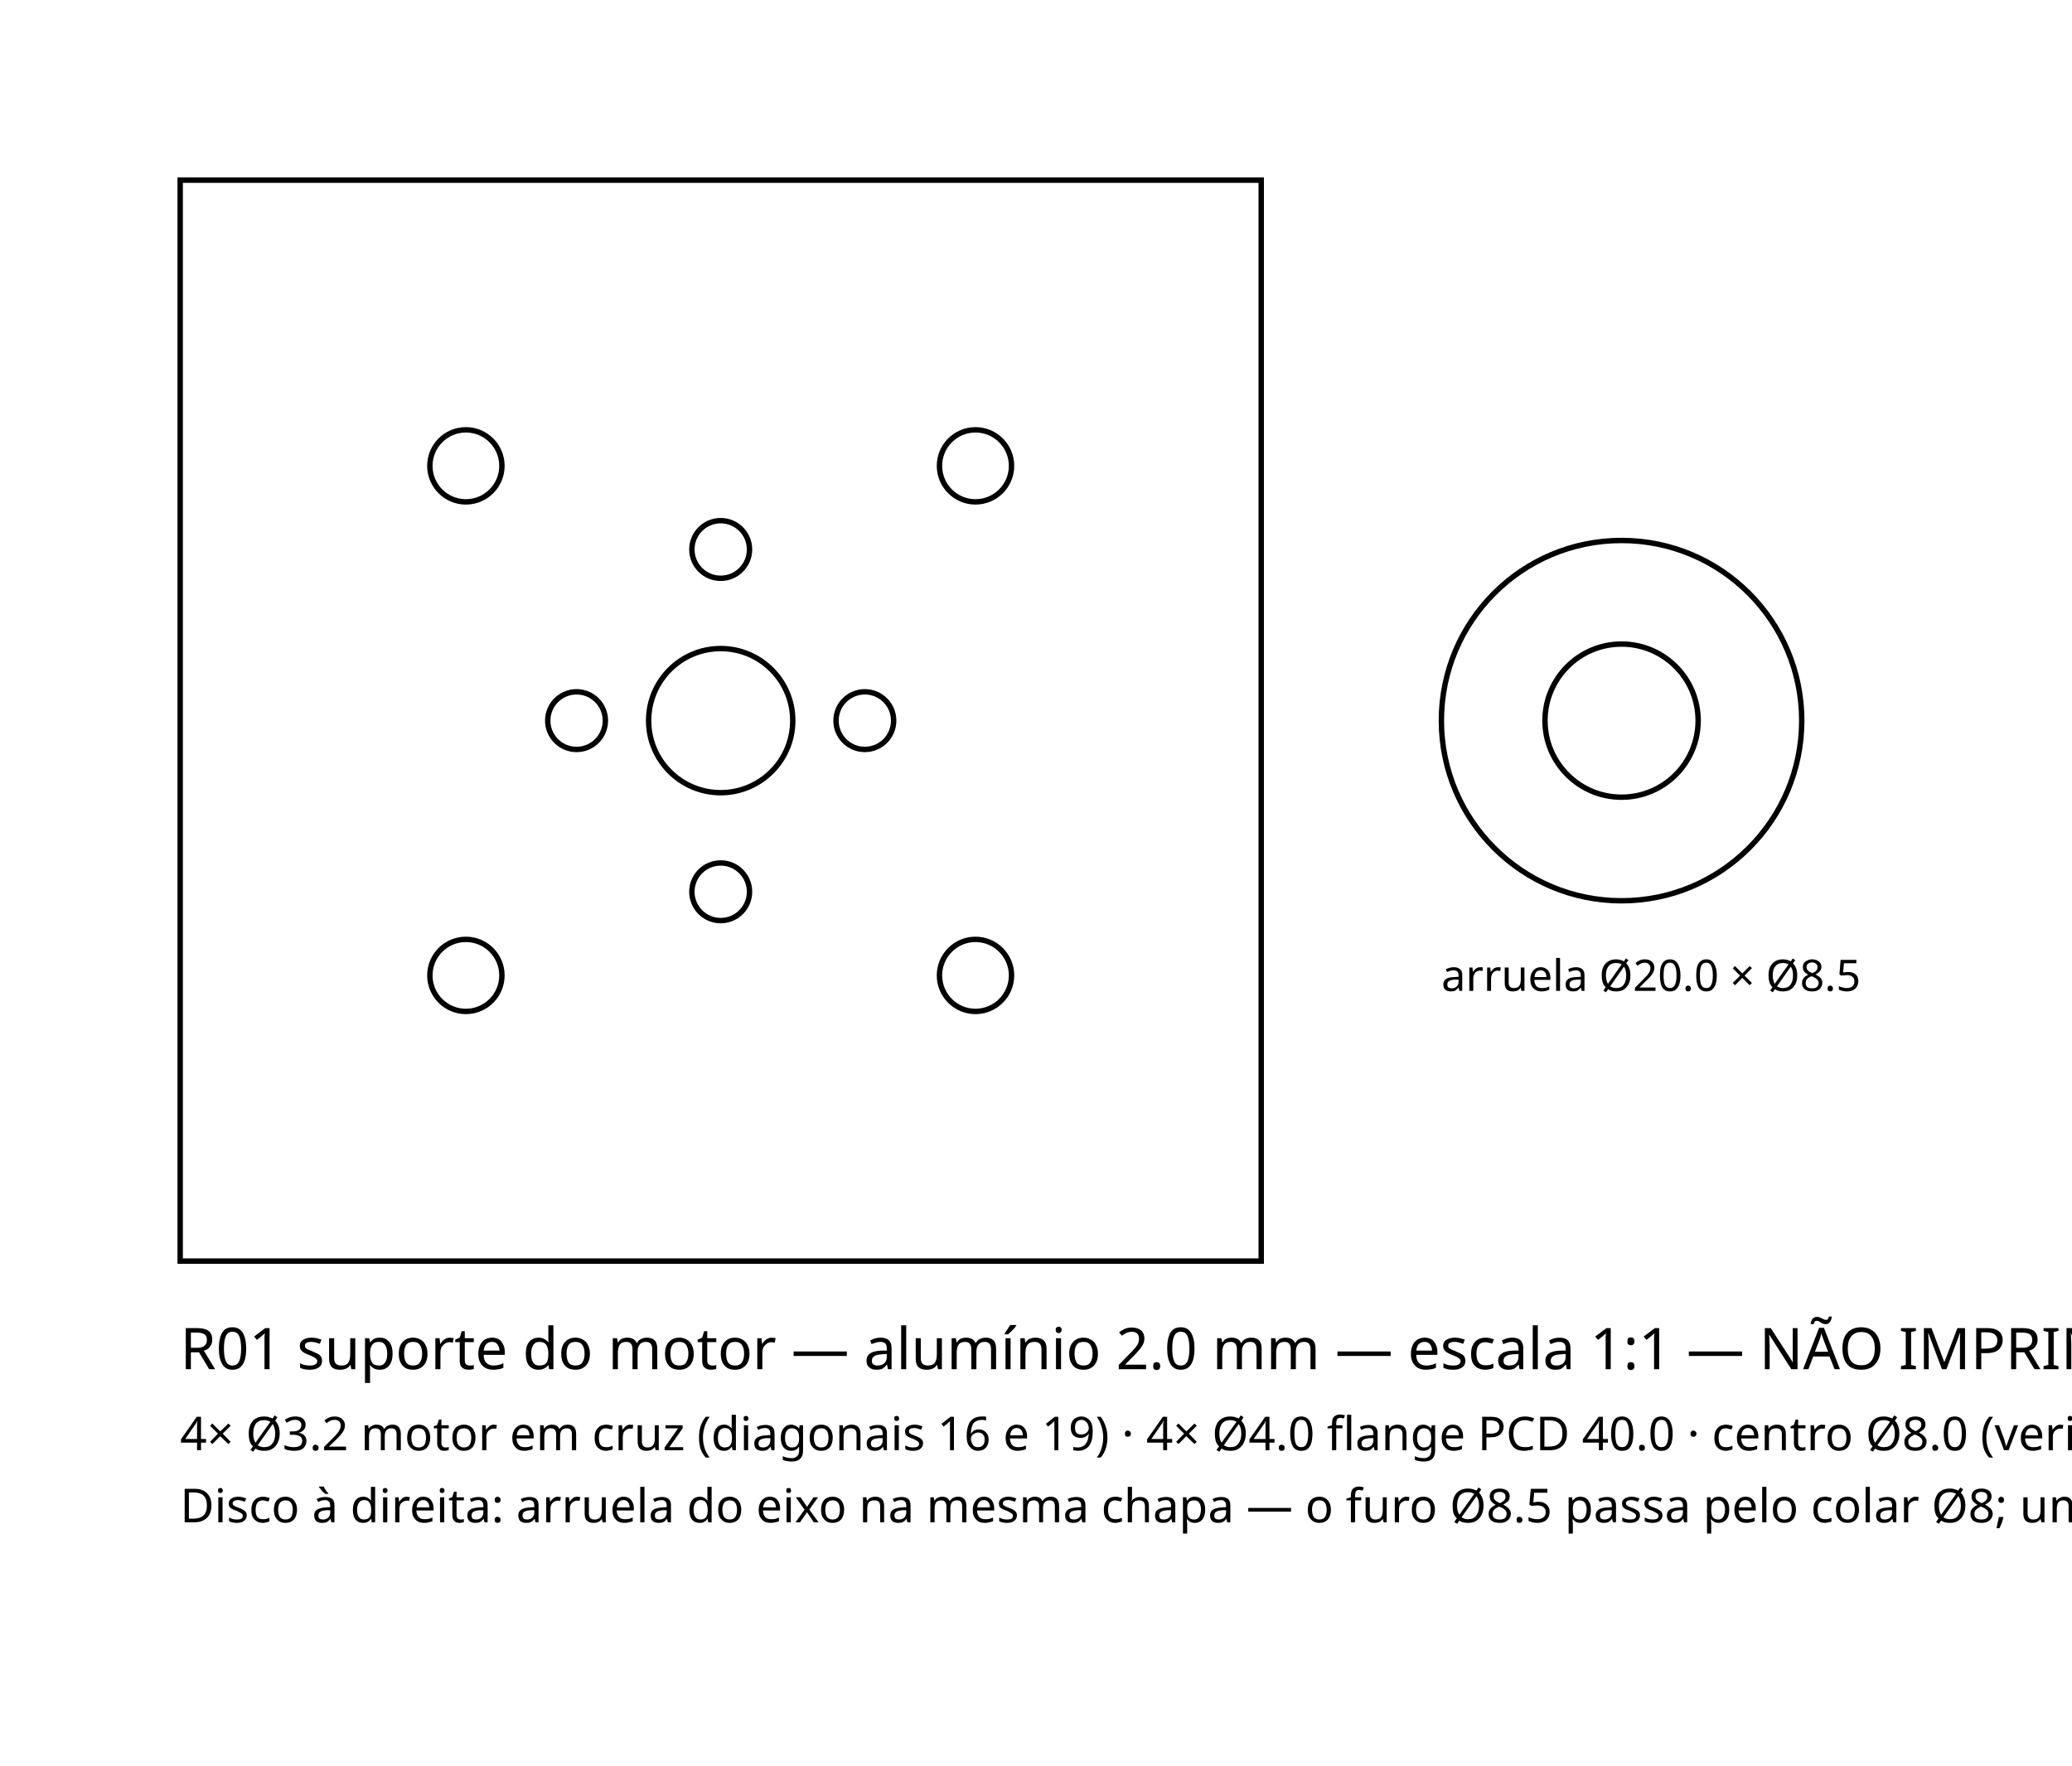
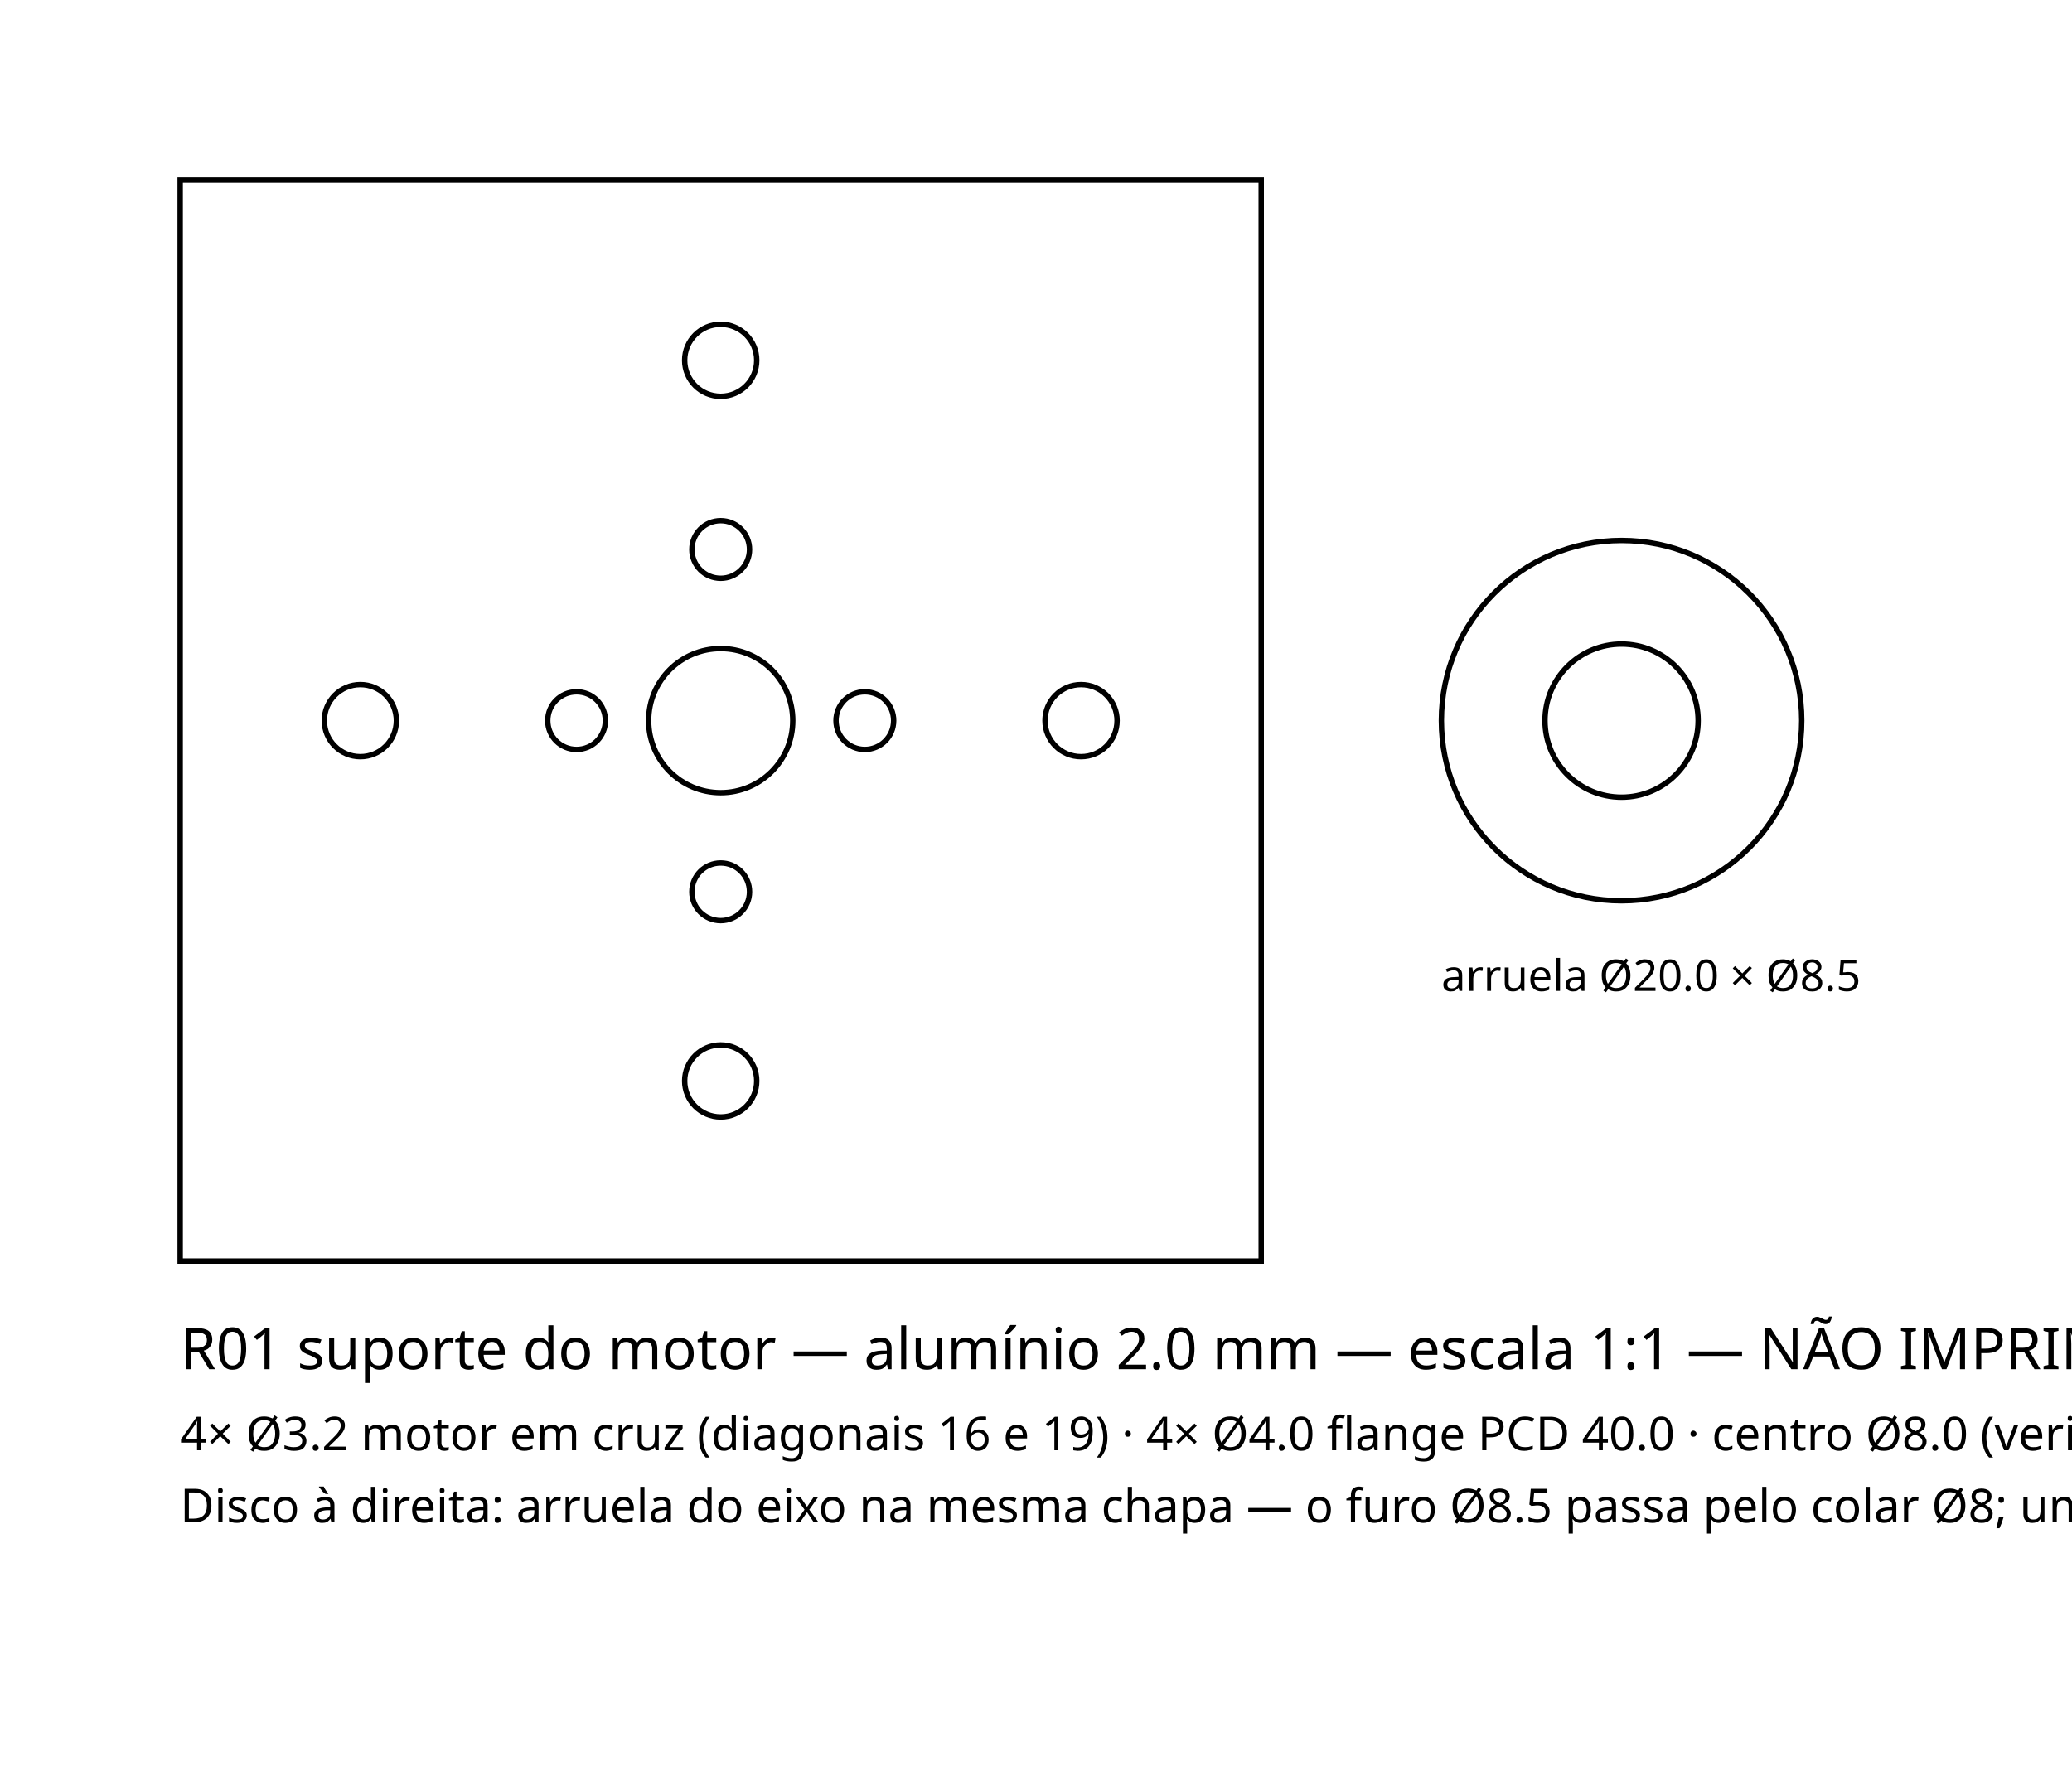
<svg xmlns="http://www.w3.org/2000/svg" width="115.0mm" height="98.0mm" viewBox="-40.0 -40.0 115.0 98.0">
  <rect x="-30.0" y="-30.0" width="60.0" height="60.0" fill="none" stroke="#000" stroke-width="0.3" />
  <circle cx="8.000" cy="-0.000" r="1.600" fill="none" stroke="#000" stroke-width="0.3" />
  <circle cx="0.000" cy="-9.500" r="1.600" fill="none" stroke="#000" stroke-width="0.3" />
  <circle cx="-8.000" cy="-0.000" r="1.600" fill="none" stroke="#000" stroke-width="0.3" />
  <circle cx="0.000" cy="9.500" r="1.600" fill="none" stroke="#000" stroke-width="0.3" />
-   <circle cx="14.142" cy="-14.142" r="2.000" fill="none" stroke="#000" stroke-width="0.3" />
-   <circle cx="-14.142" cy="-14.142" r="2.000" fill="none" stroke="#000" stroke-width="0.3" />
-   <circle cx="-14.142" cy="14.142" r="2.000" fill="none" stroke="#000" stroke-width="0.3" />
-   <circle cx="14.142" cy="14.142" r="2.000" fill="none" stroke="#000" stroke-width="0.3" />
+   <circle cx="20.000" cy="-0.000" r="2.000" fill="none" stroke="#000" stroke-width="0.3" />
+   <circle cx="0.000" cy="-20.000" r="2.000" fill="none" stroke="#000" stroke-width="0.3" />
+   <circle cx="-20.000" cy="-0.000" r="2.000" fill="none" stroke="#000" stroke-width="0.3" />
+   <circle cx="-0.000" cy="20.000" r="2.000" fill="none" stroke="#000" stroke-width="0.3" />
  <circle cx="0.000" cy="-0.000" r="4.000" fill="none" stroke="#000" stroke-width="0.3" />
  <circle cx="50.000" cy="-0.000" r="10.000" fill="none" stroke="#000" stroke-width="0.3" />
  <circle cx="50.000" cy="-0.000" r="4.250" fill="none" stroke="#000" stroke-width="0.3" />
  <text x="40.000" y="15.000" font-size="2.4" font-family="sans-serif">arruela Ø20.0 × Ø8.5</text>
  <text x="-30.0" y="36.0" font-size="3.2" font-family="sans-serif">R01 suporte do motor — alumínio 2.0 mm — escala 1:1 — NÃO IMPRIMIR EM 3D</text>
  <text x="-30.0" y="40.5" font-size="2.6" font-family="sans-serif">4× Ø3.2 motor em cruz (diagonais 16 e 19) · 4× Ø4.0 flange PCD 40.0 · centro Ø8.0 (verificar)</text>
  <text x="-30.0" y="44.5" font-size="2.6" font-family="sans-serif">Disco à direita: arruela do eixo na mesma chapa — o furo Ø8.5 passa pelo colar Ø8; uma arruela M6 não passa.</text>
</svg>
